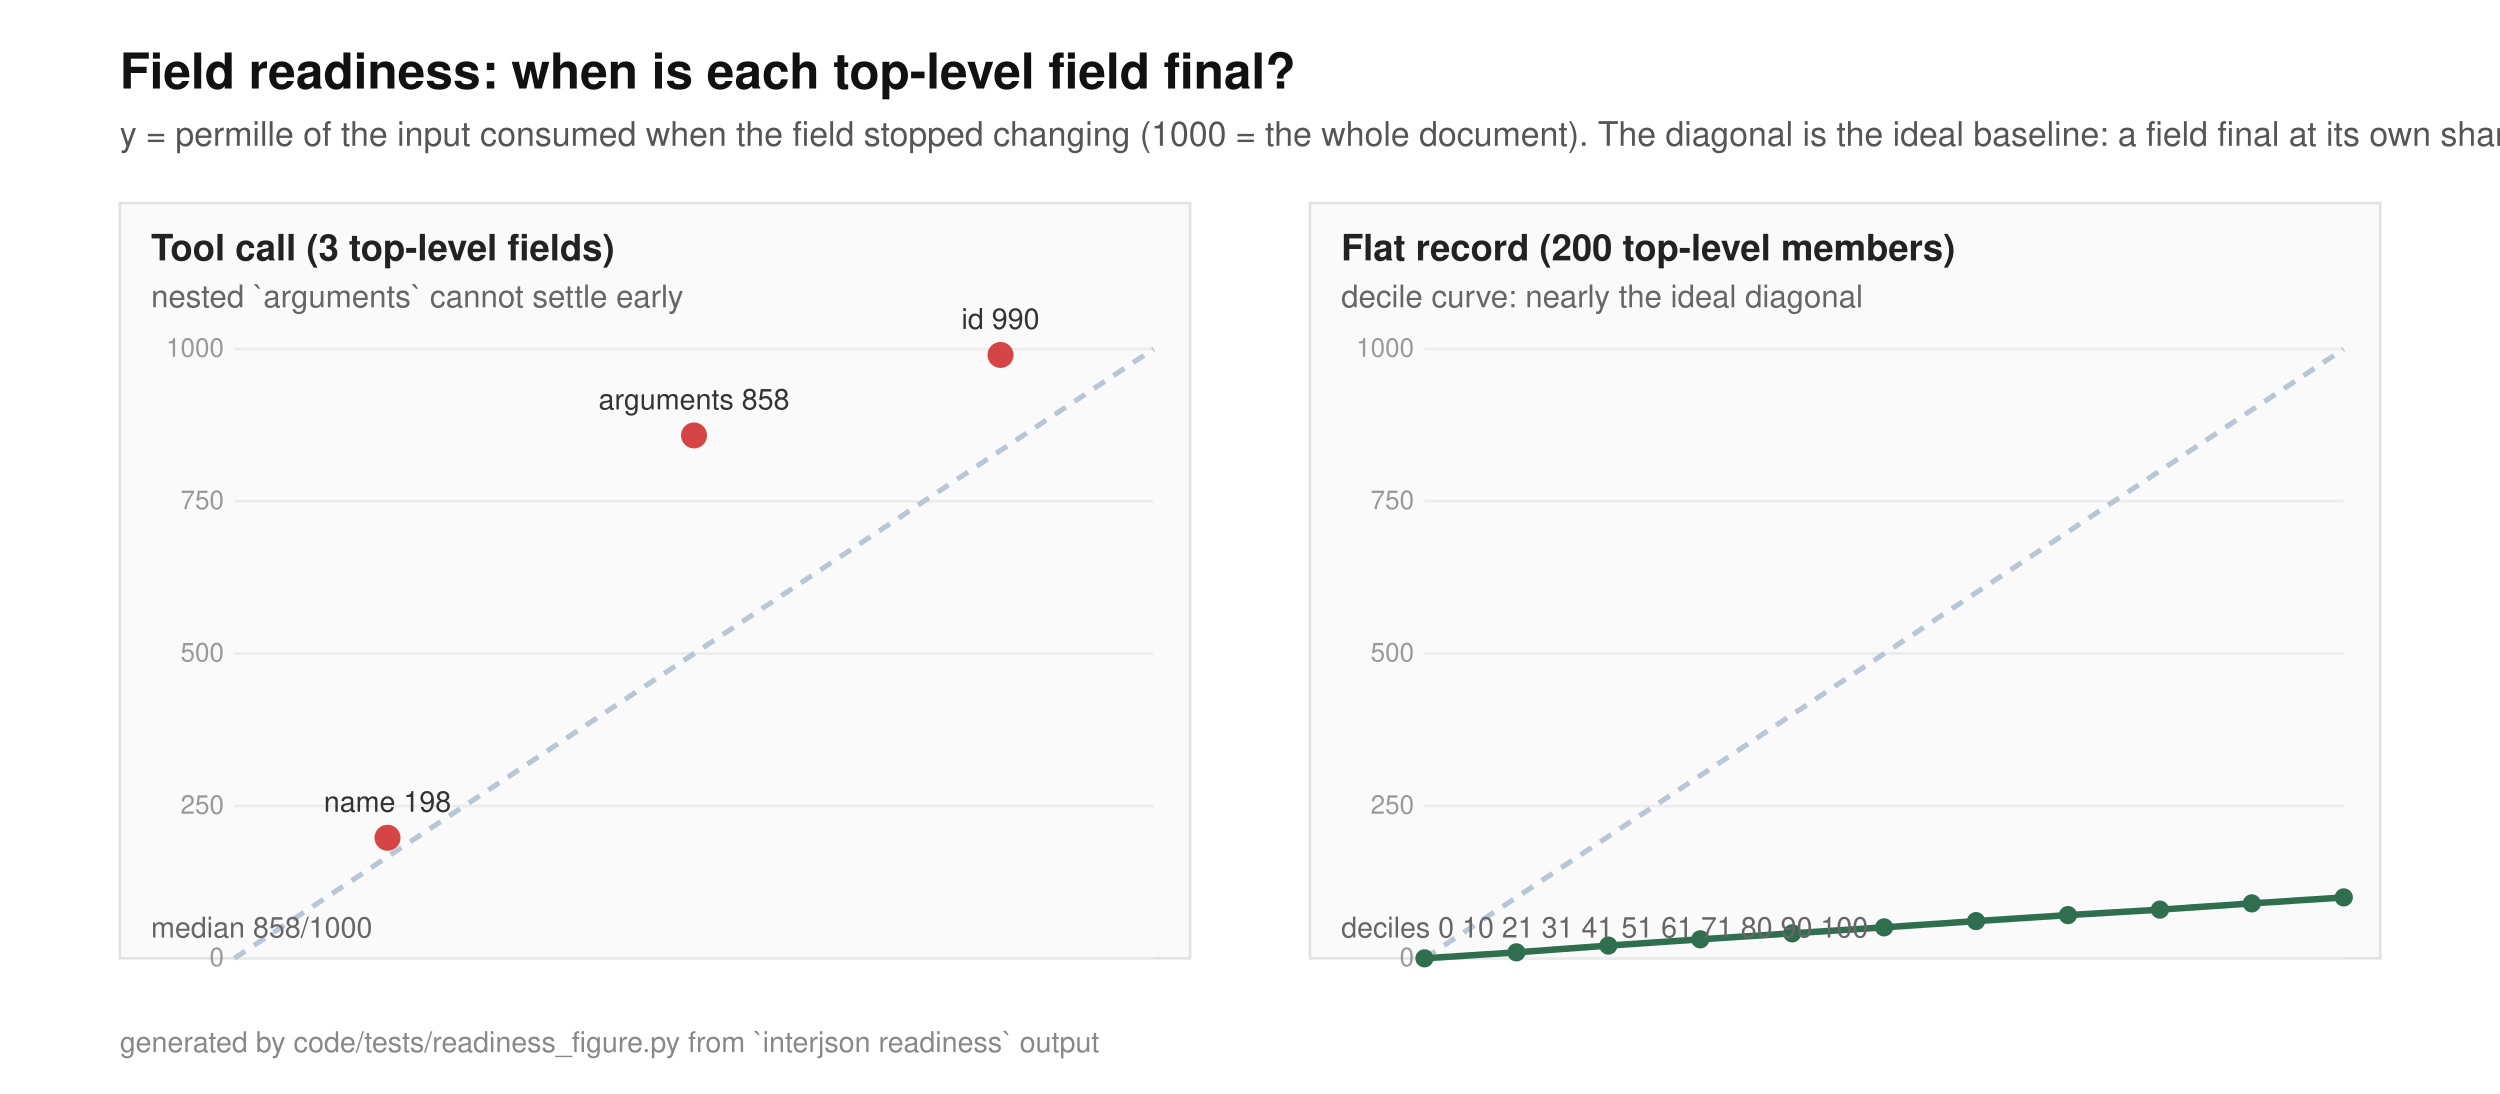
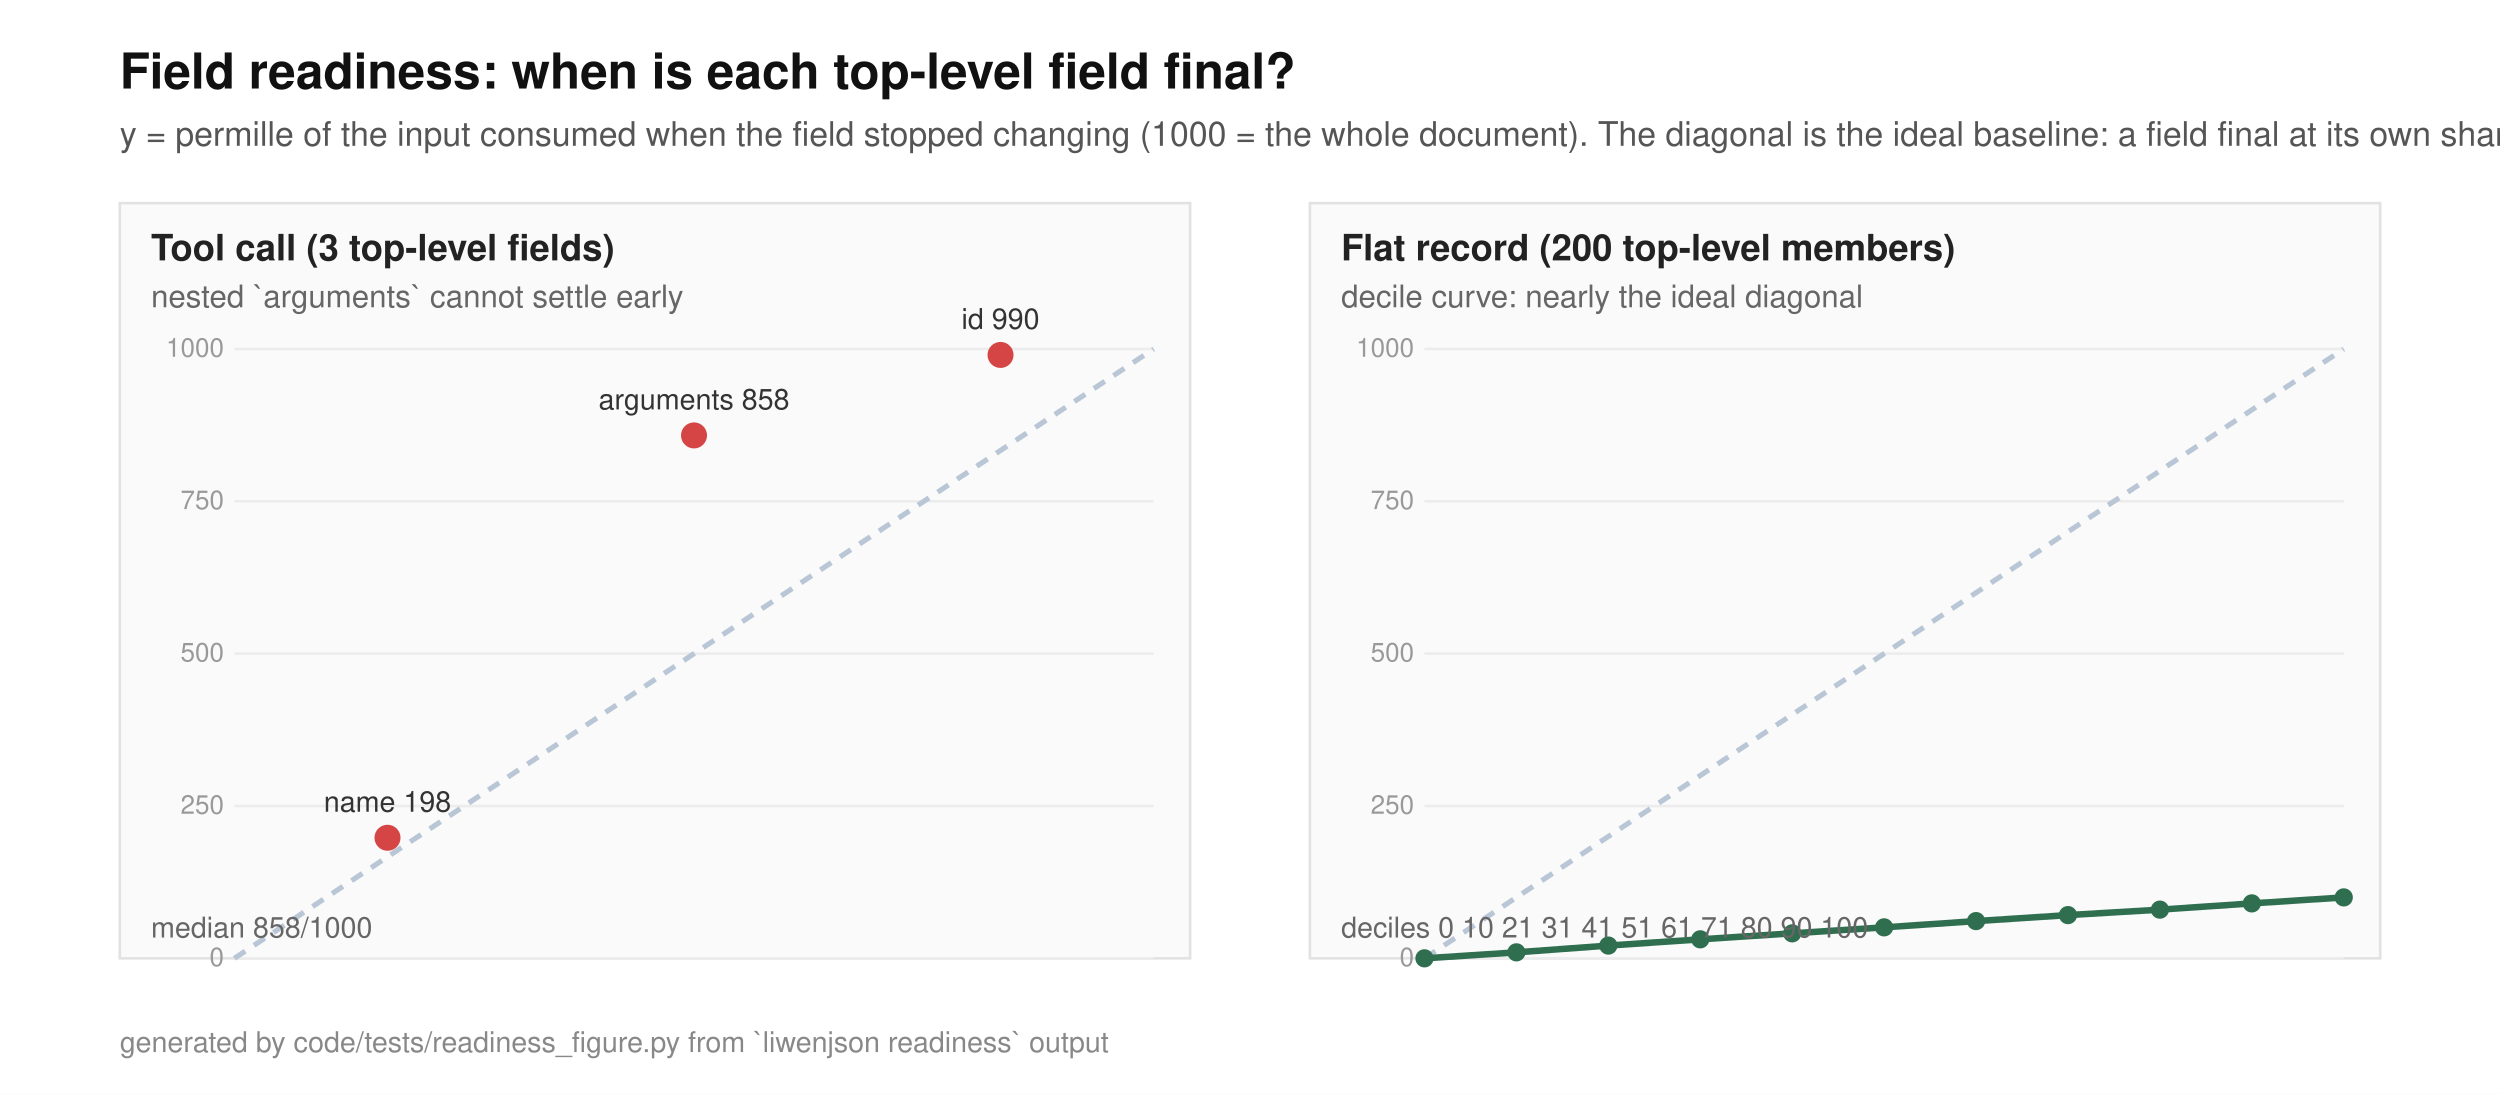
<svg xmlns="http://www.w3.org/2000/svg" width="960" height="420" viewBox="0 0 960 420" font-family="-apple-system,Helvetica,Arial,sans-serif">
  <rect width="960" height="420" fill="#ffffff" />
  <text x="46" y="34" font-size="19" font-weight="600" fill="#111">Field readiness: when is each top-level field final?</text>
  <text x="46" y="56" font-size="13" fill="#555">y = permille of the input consumed when the field stopped changing (1000 = the whole document). The diagonal is the ideal baseline: a field final at its own share of the input.</text>
  <rect x="46.0" y="78" width="411.0" height="290" fill="#fafafa" stroke="#e2e2e2" />
  <text x="58.0" y="100" font-size="14" font-weight="600" fill="#222">Tool call (3 top-level fields)</text>
  <text x="58.0" y="118" font-size="12" fill="#666">nested `arguments` cannot settle early</text>
  <line x1="90.0" y1="368.0" x2="443.0" y2="368.0" stroke="#ececec" />
  <text x="86.0" y="371.0" font-size="10" fill="#999" text-anchor="end">0</text>
  <line x1="90.0" y1="309.5" x2="443.0" y2="309.5" stroke="#ececec" />
  <text x="86.0" y="312.5" font-size="10" fill="#999" text-anchor="end">250</text>
  <line x1="90.0" y1="251.0" x2="443.0" y2="251.0" stroke="#ececec" />
  <text x="86.0" y="254.0" font-size="10" fill="#999" text-anchor="end">500</text>
  <line x1="90.0" y1="192.5" x2="443.0" y2="192.5" stroke="#ececec" />
  <text x="86.0" y="195.5" font-size="10" fill="#999" text-anchor="end">750</text>
  <line x1="90.0" y1="134.0" x2="443.0" y2="134.0" stroke="#ececec" />
  <text x="86.0" y="137.0" font-size="10" fill="#999" text-anchor="end">1000</text>
  <line x1="90.0" y1="368.0" x2="443.0" y2="134.0" stroke="#b9c6d6" stroke-width="2" stroke-dasharray="5 4" />
  <circle cx="148.8" cy="321.7" r="5" fill="#d64545" />
  <text x="148.8" y="311.7" font-size="11" fill="#333" text-anchor="middle">name 198</text>
  <circle cx="266.5" cy="167.2" r="5" fill="#d64545" />
  <text x="266.5" y="157.2" font-size="11" fill="#333" text-anchor="middle">arguments 858</text>
  <circle cx="384.2" cy="136.3" r="5" fill="#d64545" />
  <text x="384.2" y="126.3" font-size="11" fill="#333" text-anchor="middle">id 990</text>
  <text x="58.0" y="360.0" font-size="11" fill="#666">median 858/1000</text>
  <rect x="503.0" y="78" width="411.0" height="290" fill="#fafafa" stroke="#e2e2e2" />
  <text x="515.0" y="100" font-size="14" font-weight="600" fill="#222">Flat record (200 top-level members)</text>
  <text x="515.0" y="118" font-size="12" fill="#666">decile curve: nearly the ideal diagonal</text>
  <line x1="547.0" y1="368.0" x2="900.0" y2="368.0" stroke="#ececec" />
  <text x="543.0" y="371.0" font-size="10" fill="#999" text-anchor="end">0</text>
  <line x1="547.0" y1="309.5" x2="900.0" y2="309.5" stroke="#ececec" />
  <text x="543.0" y="312.5" font-size="10" fill="#999" text-anchor="end">250</text>
  <line x1="547.0" y1="251.0" x2="900.0" y2="251.0" stroke="#ececec" />
  <text x="543.0" y="254.0" font-size="10" fill="#999" text-anchor="end">500</text>
  <line x1="547.0" y1="192.5" x2="900.0" y2="192.5" stroke="#ececec" />
  <text x="543.0" y="195.5" font-size="10" fill="#999" text-anchor="end">750</text>
  <line x1="547.0" y1="134.0" x2="900.0" y2="134.0" stroke="#ececec" />
  <text x="543.0" y="137.0" font-size="10" fill="#999" text-anchor="end">1000</text>
  <line x1="547.0" y1="368.0" x2="900.0" y2="134.0" stroke="#b9c6d6" stroke-width="2" stroke-dasharray="5 4" />
  <polyline fill="none" stroke="#2f6f4f" stroke-width="2.5" points="547.0,368.0 582.3,365.7 617.6,363.1 652.9,360.7 688.2,358.4 723.5,356.1 758.8,353.7 794.1,351.4 829.4,349.3 864.7,346.9 900.0,344.6" />
  <circle cx="547.0" cy="368.0" r="3.5" fill="#2f6f4f" />
  <circle cx="582.3" cy="365.7" r="3.5" fill="#2f6f4f" />
  <circle cx="617.6" cy="363.1" r="3.5" fill="#2f6f4f" />
  <circle cx="652.9" cy="360.7" r="3.5" fill="#2f6f4f" />
  <circle cx="688.2" cy="358.4" r="3.5" fill="#2f6f4f" />
  <circle cx="723.5" cy="356.1" r="3.5" fill="#2f6f4f" />
  <circle cx="758.8" cy="353.7" r="3.5" fill="#2f6f4f" />
  <circle cx="794.1" cy="351.4" r="3.5" fill="#2f6f4f" />
  <circle cx="829.4" cy="349.3" r="3.5" fill="#2f6f4f" />
  <circle cx="864.7" cy="346.9" r="3.5" fill="#2f6f4f" />
  <circle cx="900.0" cy="344.6" r="3.5" fill="#2f6f4f" />
  <text x="515.0" y="360.0" font-size="11" fill="#666">deciles 0 10 21 31 41 51 61 71 80 90 100</text>
-   <text x="46" y="404" font-size="11" fill="#888">generated by code/tests/readiness_figure.py from `interjson readiness` output</text>
+   <text x="46" y="404" font-size="11" fill="#888">generated by code/tests/readiness_figure.py from `liwenjson readiness` output</text>
</svg>
